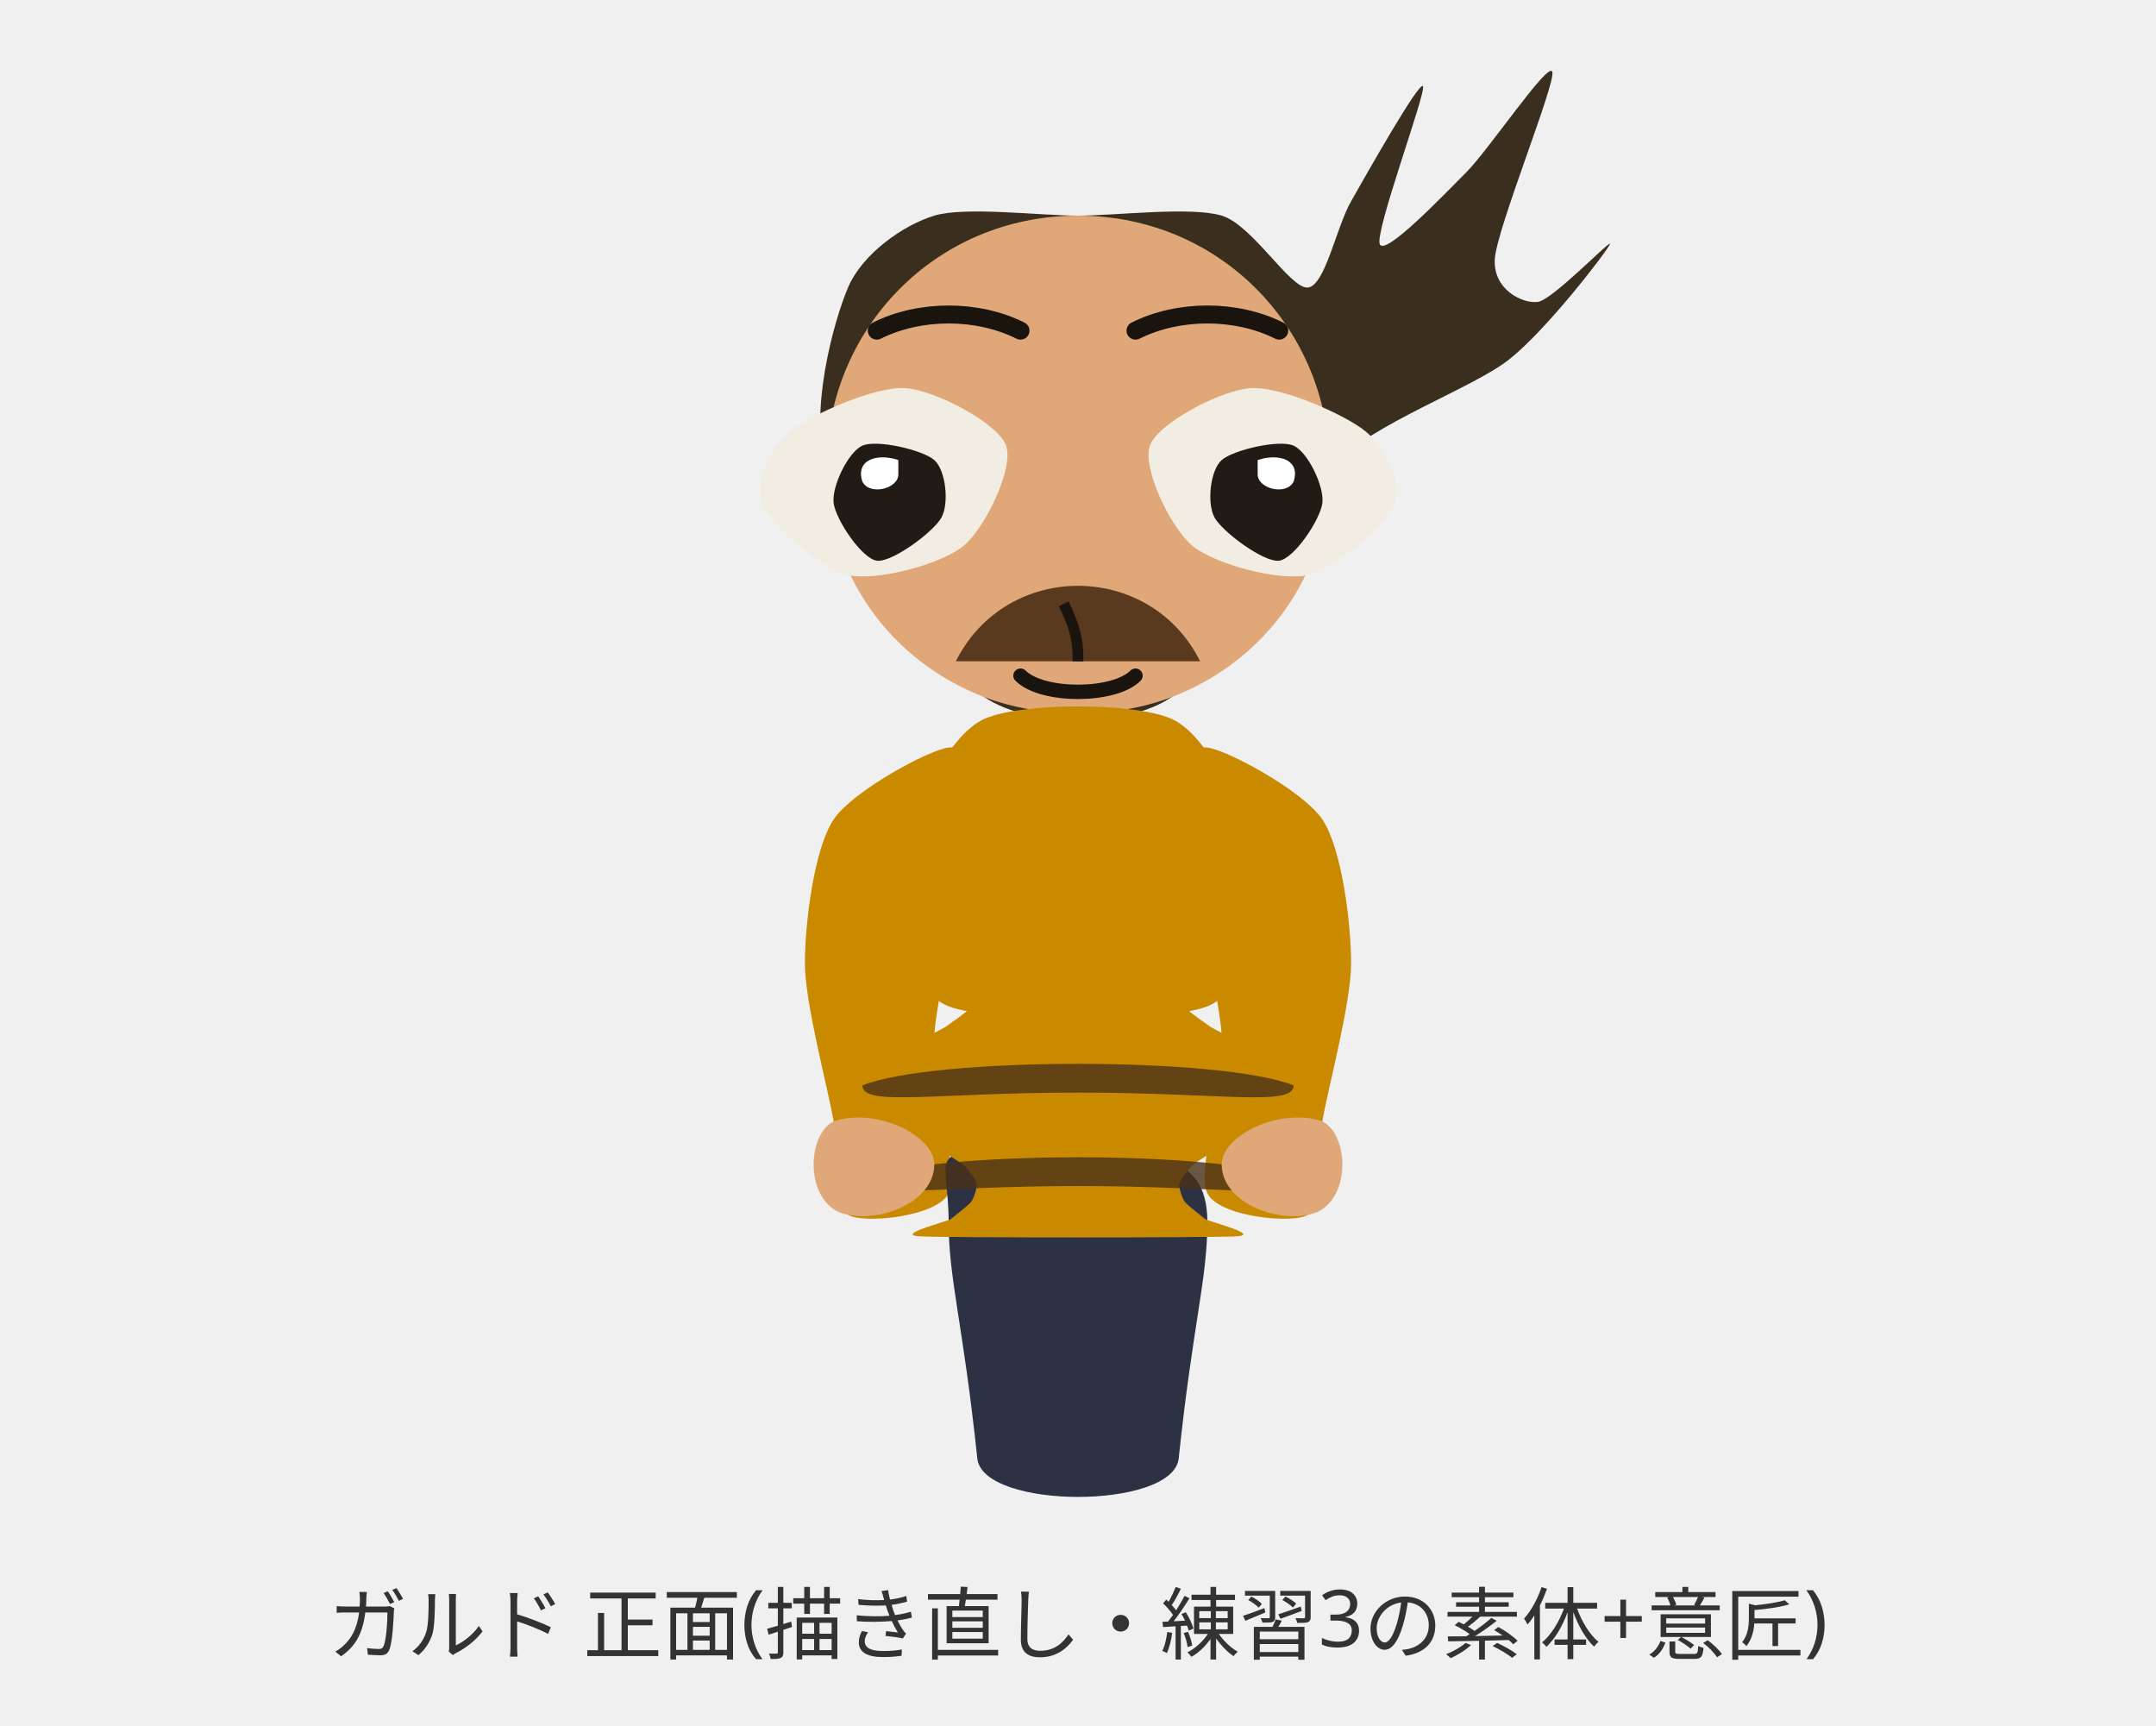
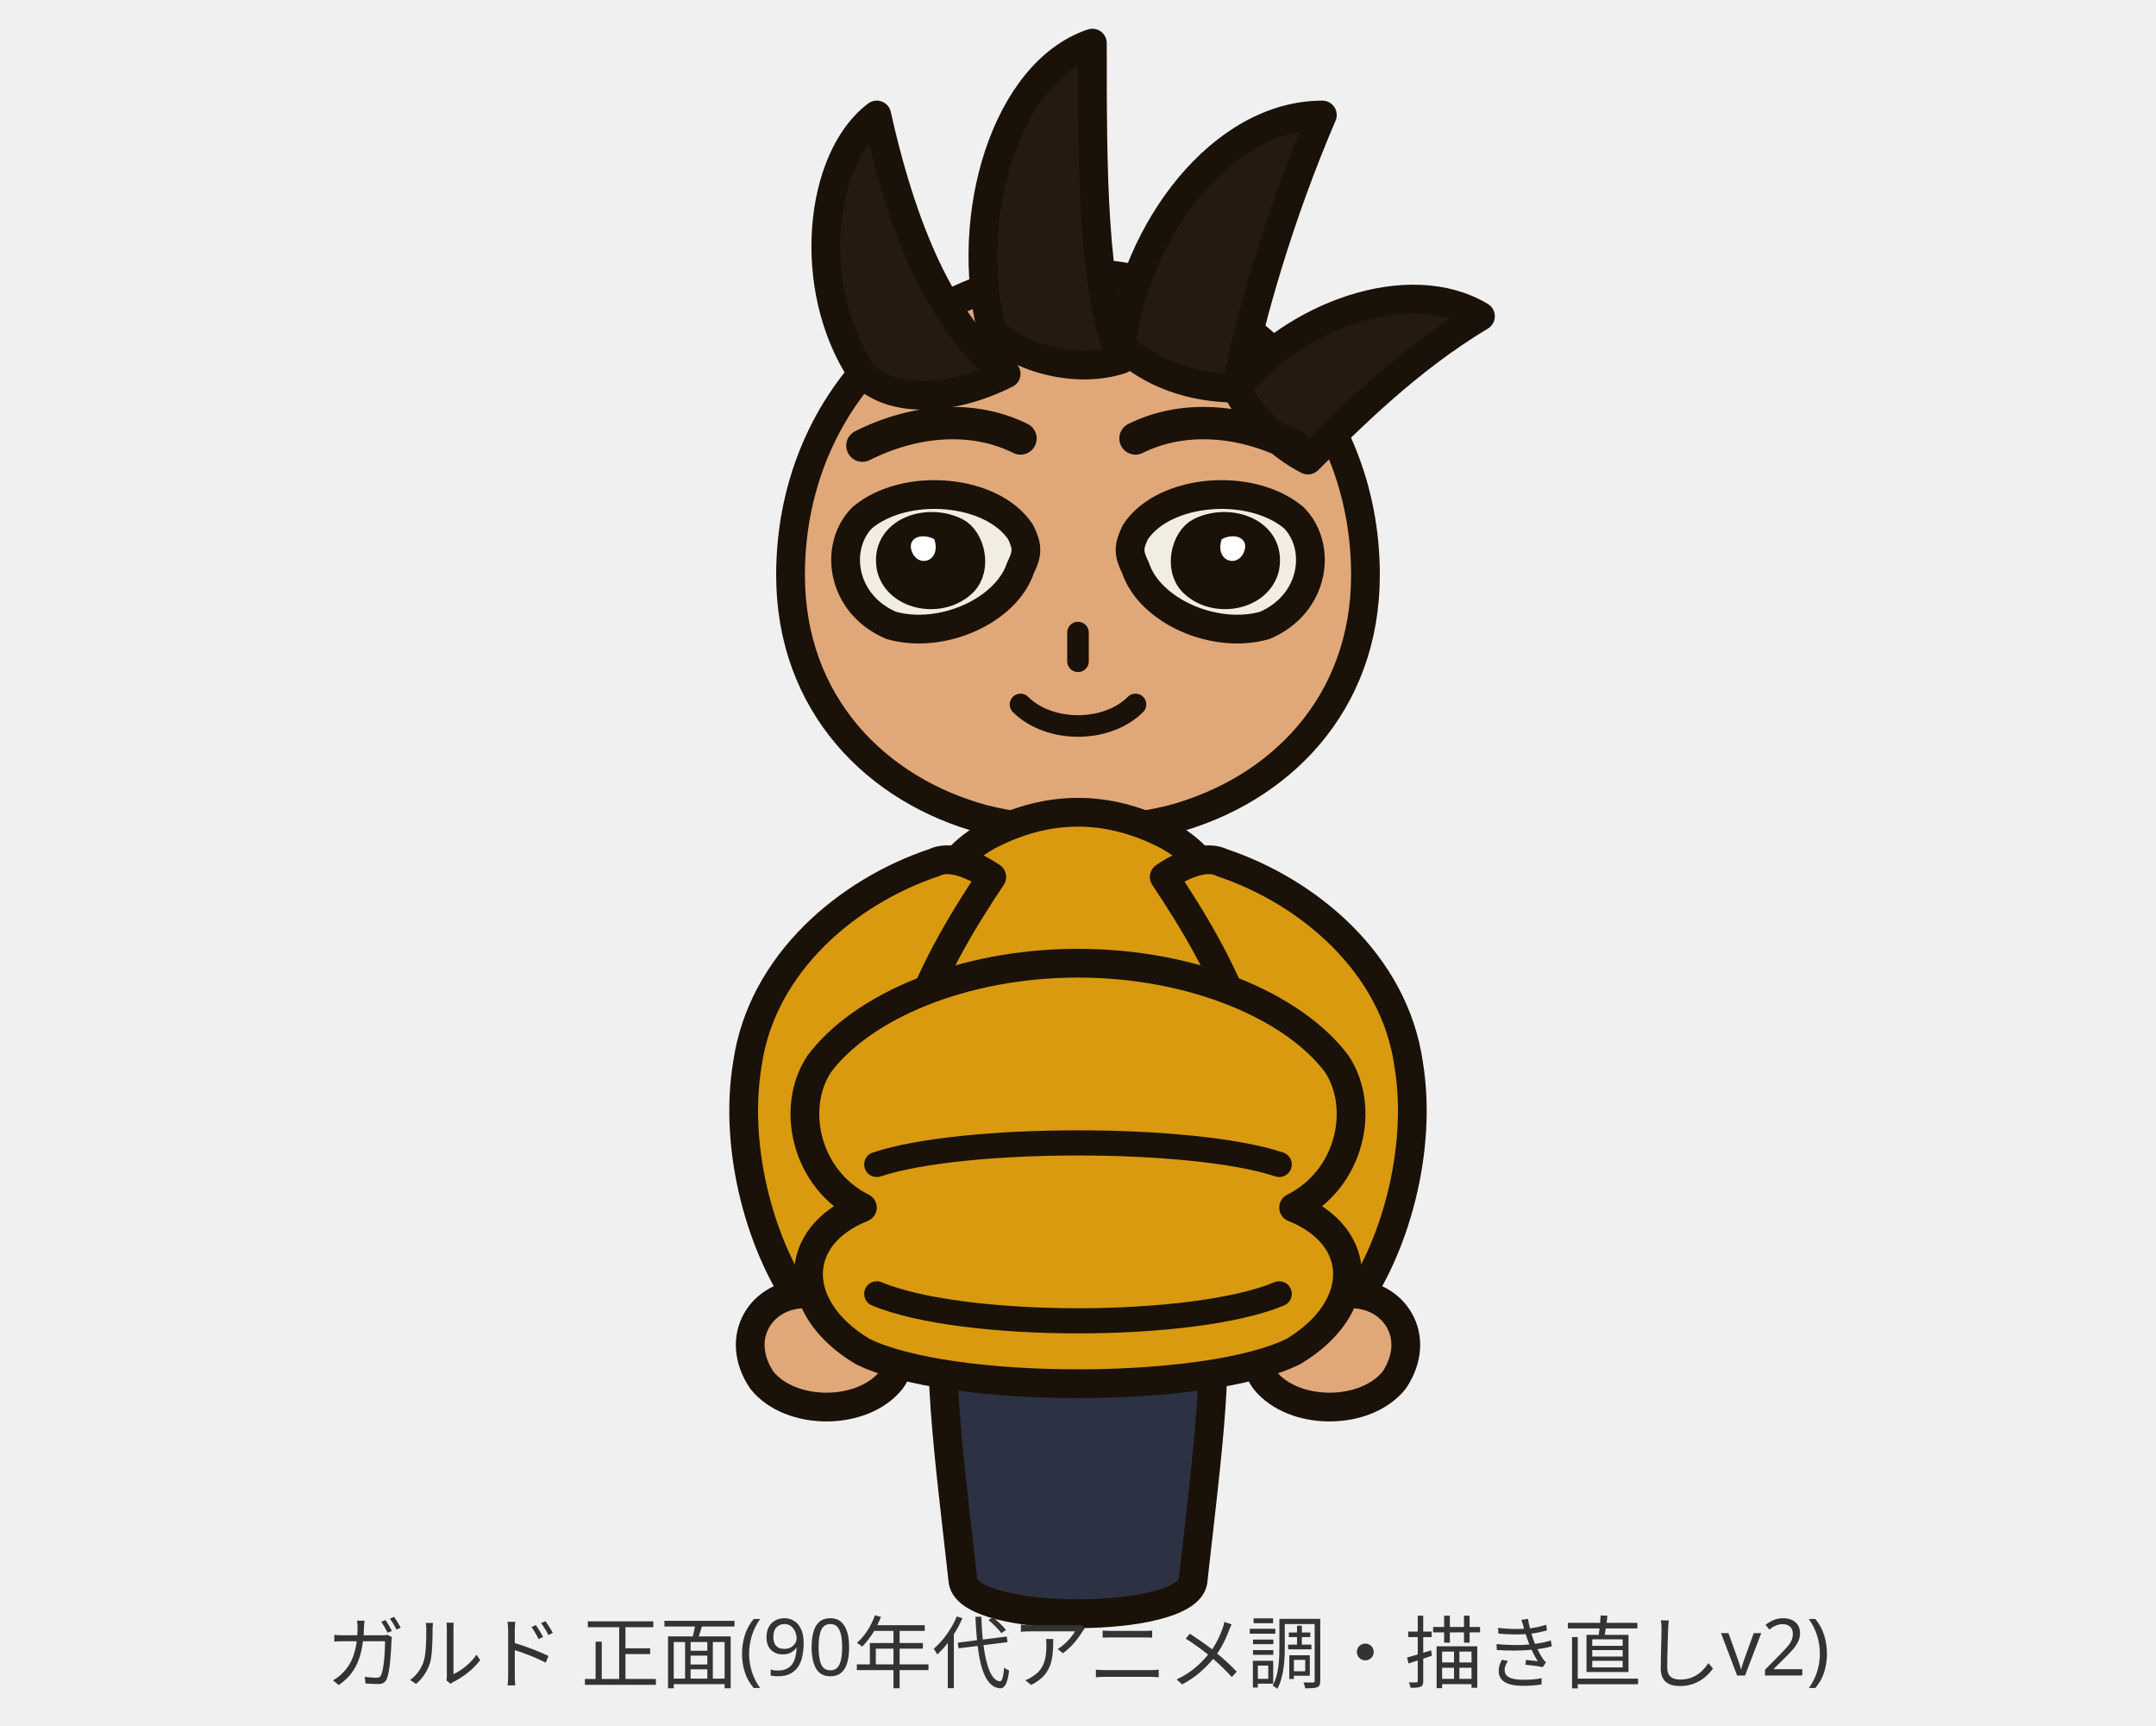
- <svg xmlns="http://www.w3.org/2000/svg" viewBox="0 -20 300 240" width="300" height="240">
-   <g fill="#3a2e1e" stroke="none">
-     <path d="M150.0,10.0 C155.3,10.0 165.7,8.7 170.0,10.0 C174.3,11.3 179.6,20.3 182.0,20.0 C184.4,19.7 185.9,11.7 188.0,8.0 C190.1,4.3 197.5,-8.8 198.0,-8.0 C198.5,-7.2 191.2,12.4 192.0,14.0 C192.8,15.6 200.8,7.2 204.0,4.0 C207.2,0.8 215.5,-11.6 216.0,-10.0 C216.5,-8.4 208.3,11.7 208.0,16.0 C207.7,20.3 211.9,22.3 214.0,22.0 C216.1,21.7 224.5,12.9 224.0,14.0 C223.5,15.1 215.2,25.9 210.0,30.0 C204.8,34.1 191.3,38.7 185.0,45.0 C178.7,51.3 169.4,72.7 163.0,77.0 C156.6,81.3 143.4,81.3 137.0,77.0 C130.6,72.7 117.5,52.6 115.0,45.0 C112.5,37.4 116.0,24.7 118.0,20.0 C120.0,15.3 125.7,11.3 130.0,10.0 C134.3,8.7 144.7,10.0 150.0,10.0 Z" />
+ <svg xmlns="http://www.w3.org/2000/svg" viewBox="0 -30 300 240" width="300" height="240">
+   <g stroke="#1a1108" stroke-width="4" stroke-linejoin="round" stroke-linecap="round">
+     <path d="M132,68 C138,52 162,52 168,68" fill="#6b4423" />
+     <path d="M150,8 C172,8 190,26 190,50 C190,68 178,80 163,84              C155,86 145,86 137,84 C122,80 110,68 110,50              C110,26 128,8 150,8 Z" fill="#e0a878" />
+     <path d="M120,22 C112,10 114,-8 122,-14 C126,4 132,16 140,22              C132,26 124,26 120,22 Z" fill="#241a12" />
+     <path d="M138,16 C134,0 140,-20 152,-24 C152,-6 152,10 156,20              C150,22 142,20 138,16 Z" fill="#241a12" />
+     <path d="M156,18 C158,2 170,-14 184,-14 C178,0 174,14 172,24              C166,24 160,22 156,18 Z" fill="#241a12" />
+     <path d="M172,24 C180,14 196,8 206,14 C196,20 188,28 182,34              C178,32 174,28 172,24 Z" fill="#241a12" />
+     <path d="M138,86 C146,82 154,82 162,86 C170,90 174,100 170,110              C166,118 158,122 150,122 C142,122 134,118 130,110              C126,100 130,90 138,86 Z" fill="#d99a10" />
+     <path d="M170,90 C182,94 194,104 196,118 C198,130 194,144 188,152              C184,158 174,158 172,150 C176,140 178,128 174,116              C171,106 166,98 162,92 C165,90 168,89 170,90 Z" fill="#d99a10" />
+     <path d="M130,90 C118,94 106,104 104,118 C102,130 106,144 112,152              C116,158 126,158 128,150 C124,140 122,128 126,116              C129,106 134,98 138,92 C135,90 132,89 130,90 Z" fill="#d99a10" />
+     <path d="M188,150 C194,150 198,156 194,162 C190,167 180,167 176,162              C173,158 176,150 182,149 C184,149 186,149 188,150 Z" fill="#e0a878" />
+     <path d="M112,150 C106,150 102,156 106,162 C110,167 120,167 124,162              C127,158 124,150 118,149 C116,149 114,149 112,150 Z" fill="#e0a878" />
+     <path d="M132,148 C144,146 156,146 168,148 C170,158 168,172 166,190              C165,196 135,196 134,190 C132,172 130,158 132,148 Z" fill="#2c3244" />
+     <path d="M114,118 C120,110 134,104 150,104 C166,104 180,110 186,118              C190,124 188,134 180,138 C190,142 190,152 180,158              C168,164 132,164 120,158 C110,152 110,142 120,138              C112,134 110,124 114,118 Z" fill="#d99a10" />
+     <path d="M122,132 C134,128 166,128 178,132" fill="none" stroke-width="3.5" />
+     <path d="M122,150 C134,155 166,155 178,150" fill="none" stroke-width="3.5" />
+     <path d="M158,44 C162,38 174,37 180,42 C184,46 183,54 176,57              C169,59 160,55 158,49 C157,47 157,46 158,44 Z" fill="#f2ede3" />
+     <path d="M142,44 C138,38 126,37 120,42 C116,46 117,54 124,57              C131,59 140,55 142,49 C143,47 143,46 142,44 Z" fill="#f2ede3" />
+     <path d="M167,44 C171,42 177,44 176,49 C175,53 169,54 166,51              C164,49 165,45 167,44 Z" fill="#1a1108" />
+     <path d="M133,44 C129,42 123,44 124,49 C125,53 131,54 134,51              C136,49 135,45 133,44 Z" fill="#1a1108" />
+     <path d="M170,45 C172,44 174,45 173,47 C172,49 169,48 170,45 Z" fill="#fff" stroke="none" />
+     <path d="M130,45 C128,44 126,45 127,47 C128,49 131,48 130,45 Z" fill="#fff" stroke="none" />
+     <path d="M120,32 C128,28 136,28 142,31" fill="none" stroke-width="4.5" />
+     <path d="M180,32 C172,28 164,28 158,31" fill="none" stroke-width="4.5" />
+     <path d="M150,58 L150,62" fill="none" stroke-width="3" />
+     <path d="M142,68 C146,72 154,72 158,68" fill="none" stroke-width="3" />
  </g>
-   <g fill="#e0a878" stroke="none">
-     <path d="M150,10 C170,10 185,26 185,45 C185,60 176,72 163,77 C155,80 145,80 137,77 C124,72 115,60 115,45 C115,26 130,10 150,10 Z" />
-   </g>
-   <path d="M133,72 C140,58 160,58 167,72" fill="#5a3a1e" stroke="none" />
-   <g fill="#c98a00" stroke="none">
-     <path d="M137.0,80.0 C142.2,77.7 157.8,77.7 163.0,80.0 C168.2,82.3 172.4,92.6 174.0,96.0 C175.6,99.4 174.8,100.6 174.0,104.0 C173.2,107.4 173.9,117.7 168.0,120.0 C162.1,122.3 137.9,122.3 132.0,120.0 C126.0,117.7 126.8,107.4 126.0,104.0 C125.2,100.6 124.4,99.4 126.0,96.0 C127.6,92.6 131.8,82.3 137.0,80.0 Z" />
-     <path d="M168.0,84.0 C170.7,84.3 181.3,90.0 184.0,94.0 C186.7,98.0 188.0,108.4 188.0,114.0 C188.0,119.6 184.8,131.3 184.0,136.0 C183.2,140.7 184.1,147.7 182.0,149.0 C179.9,150.3 169.6,149.3 168.0,146.0 C166.4,142.7 170.5,131.2 170.0,124.0 C169.5,116.8 164.3,97.3 164.0,92.0 C163.7,86.7 165.3,83.7 168.0,84.0 Z" />
-     <path d="M132.0,84.0 C129.3,84.3 118.7,90.0 116.0,94.0 C113.3,98.0 112.0,108.4 112.0,114.0 C112.0,119.6 115.2,131.3 116.0,136.0 C116.8,140.7 115.9,147.7 118.0,149.0 C120.1,150.3 130.4,149.3 132.0,146.0 C133.6,142.7 129.5,131.2 130.0,124.0 C130.5,116.8 135.7,97.3 136.0,92.0 C136.3,86.7 134.7,83.7 132.0,84.0 Z" />
-   </g>
-   <g fill="#2c3244" stroke="none">
-     <path d="M144.0,140.0 C160.0,140.0 168.0,140.0 168.0,150.0 C168.0,158.0 166.0,164.0 164.0,183.0 C163.0,190.0 137.0,190.0 136.0,183.0 C134.0,164.0 132.0,158.0 132.0,150.0 C132.0,140.0 128.0,140.0 144.0,140.0 Z" />
-   </g>
-   <g fill="#c98a00" stroke="none">
-     <path d="M164.0,118.0 C166.7,118.2 164.8,120.0 165.2,120.4 C165.6,120.9 167.8,122.4 168.5,122.9 C169.2,123.3 172.1,124.8 172.9,125.3 C173.7,125.7 176.4,127.3 177.0,127.7 C177.6,128.2 179.3,129.7 179.6,130.1 C179.8,130.6 180.0,132.1 179.8,132.6 C179.6,133.0 178.2,134.6 177.7,135.0 C177.1,135.4 174.5,137.0 173.8,137.4 C173.0,137.9 170.1,139.4 169.4,139.9 C168.6,140.3 166.2,141.8 165.7,142.3 C165.3,142.7 164.1,144.3 164.1,144.7 C164.0,145.2 164.5,146.7 164.8,147.1 C165.1,147.6 167.1,149.1 167.7,149.6 C168.4,150.0 175.6,151.8 172.0,152.0 C168.4,152.2 131.6,152.2 128.0,152.0 C124.4,151.8 131.6,150.0 132.3,149.6 C132.9,149.1 134.9,147.6 135.2,147.1 C135.5,146.7 136.0,145.2 135.9,144.7 C135.9,144.3 134.7,142.7 134.3,142.3 C133.8,141.8 131.4,140.3 130.6,139.9 C129.9,139.4 127.0,137.9 126.2,137.4 C125.5,137.0 122.9,135.4 122.3,135.0 C121.8,134.6 120.4,133.0 120.2,132.6 C120.0,132.1 120.2,130.6 120.4,130.1 C120.7,129.7 122.4,128.2 123.0,127.7 C123.6,127.3 126.3,125.7 127.1,125.3 C127.9,124.8 130.8,123.3 131.5,122.9 C132.2,122.4 134.4,120.9 134.8,120.4 C135.2,120.0 133.3,118.2 136.0,118.0 C138.7,117.8 161.3,117.8 164.0,118.0 Z" />
-   </g>
-   <g fill="#4a3018" stroke="none" opacity="0.8">
-     <path d="M120,131 C130,127 170,127 180,131 C180,134 170,132 150,132 C130,132 120,134 120,131 Z" />
-     <path d="M120,144 C130,140 170,140 180,144 C180,147 170,145 150,145 C130,145 120,147 120,144 Z" />
-   </g>
-   <g fill="#e0a878" stroke="none">
-     <path d="M184,136 C188,138 188,148 182,149 C177,150 170,147 170,142 C170,138 178,134 184,136 Z" />
-     <path d="M116,136 C112,138 112,148 118,149 C123,150 130,147 130,142 C130,138 122,134 116,136 Z" />
-   </g>
-   <g fill="#f2ede3" stroke="none">
-     <path d="M160.0,42.0 C161.1,38.9 169.8,34.3 174.0,34.0 C178.2,33.7 187.2,37.7 190.0,40.0 C192.8,42.3 195.1,47.2 194.0,50.0 C192.9,52.8 186.0,59.1 182.0,60.0 C178.0,60.9 169.1,58.5 166.0,56.0 C162.9,53.5 158.9,45.1 160.0,42.0 Z" />
-     <path d="M140.0,42.0 C138.9,38.9 130.2,34.3 126.0,34.0 C121.8,33.7 112.8,37.7 110.0,40.0 C107.2,42.3 104.9,47.2 106.0,50.0 C107.1,52.8 114.0,59.1 118.0,60.0 C122.0,60.9 130.9,58.5 134.0,56.0 C137.1,53.5 141.1,45.1 140.0,42.0 Z" />
-   </g>
-   <g fill="#221a14" stroke="none">
-     <path d="M170.0,44.0 C171.6,42.6 178.0,41.1 180.0,42.0 C182.0,42.9 184.3,47.7 184.0,50.0 C183.7,52.3 180.1,57.7 178.0,58.0 C175.9,58.3 170.1,54.0 169.0,52.0 C167.9,50.0 168.4,45.4 170.0,44.0 Z" />
-     <path d="M130.0,44.0 C128.4,42.6 122.0,41.1 120.0,42.0 C118.0,42.9 115.7,47.7 116.0,50.0 C116.3,52.3 119.9,57.7 122.0,58.0 C124.1,58.3 129.9,54.0 131.0,52.0 C132.1,50.0 131.6,45.4 130.0,44.0 Z" />
-   </g>
-   <g fill="#fff" stroke="none">
-     <path d="M175,44 C178,43 181,44 180,47 C179,49 175,48 175,46 Z" />
-     <path d="M125,44 C122,43 119,44 120,47 C121,49 125,48 125,46 Z" />
-   </g>
-   <g fill="none" stroke="#1a140f" stroke-width="2.5" stroke-linecap="round">
-     <path d="M158,26 C164,23 172,23 178,26" />
-     <path d="M142,26 C136,23 128,23 122,26" />
-   </g>
-   <path d="M148,64 C150,68 150,70 150,72" fill="none" stroke="#1a140f" stroke-width="1.5" />
-   <path d="M142,74 C145,77 155,77 158,74" fill="none" stroke="#1a140f" stroke-width="2" stroke-linecap="round" />
-   <text x="150" y="210" text-anchor="middle" font-family="sans-serif" font-size="11" fill="#333">ガルド 正面(描き直し・練習3の素体+意匠)</text>
+   <text x="150" y="204" text-anchor="middle" font-family="sans-serif" font-size="11" fill="#333" stroke="none">ガルド 正面(90年代アニメ調・描き直しv2)</text>
</svg>
